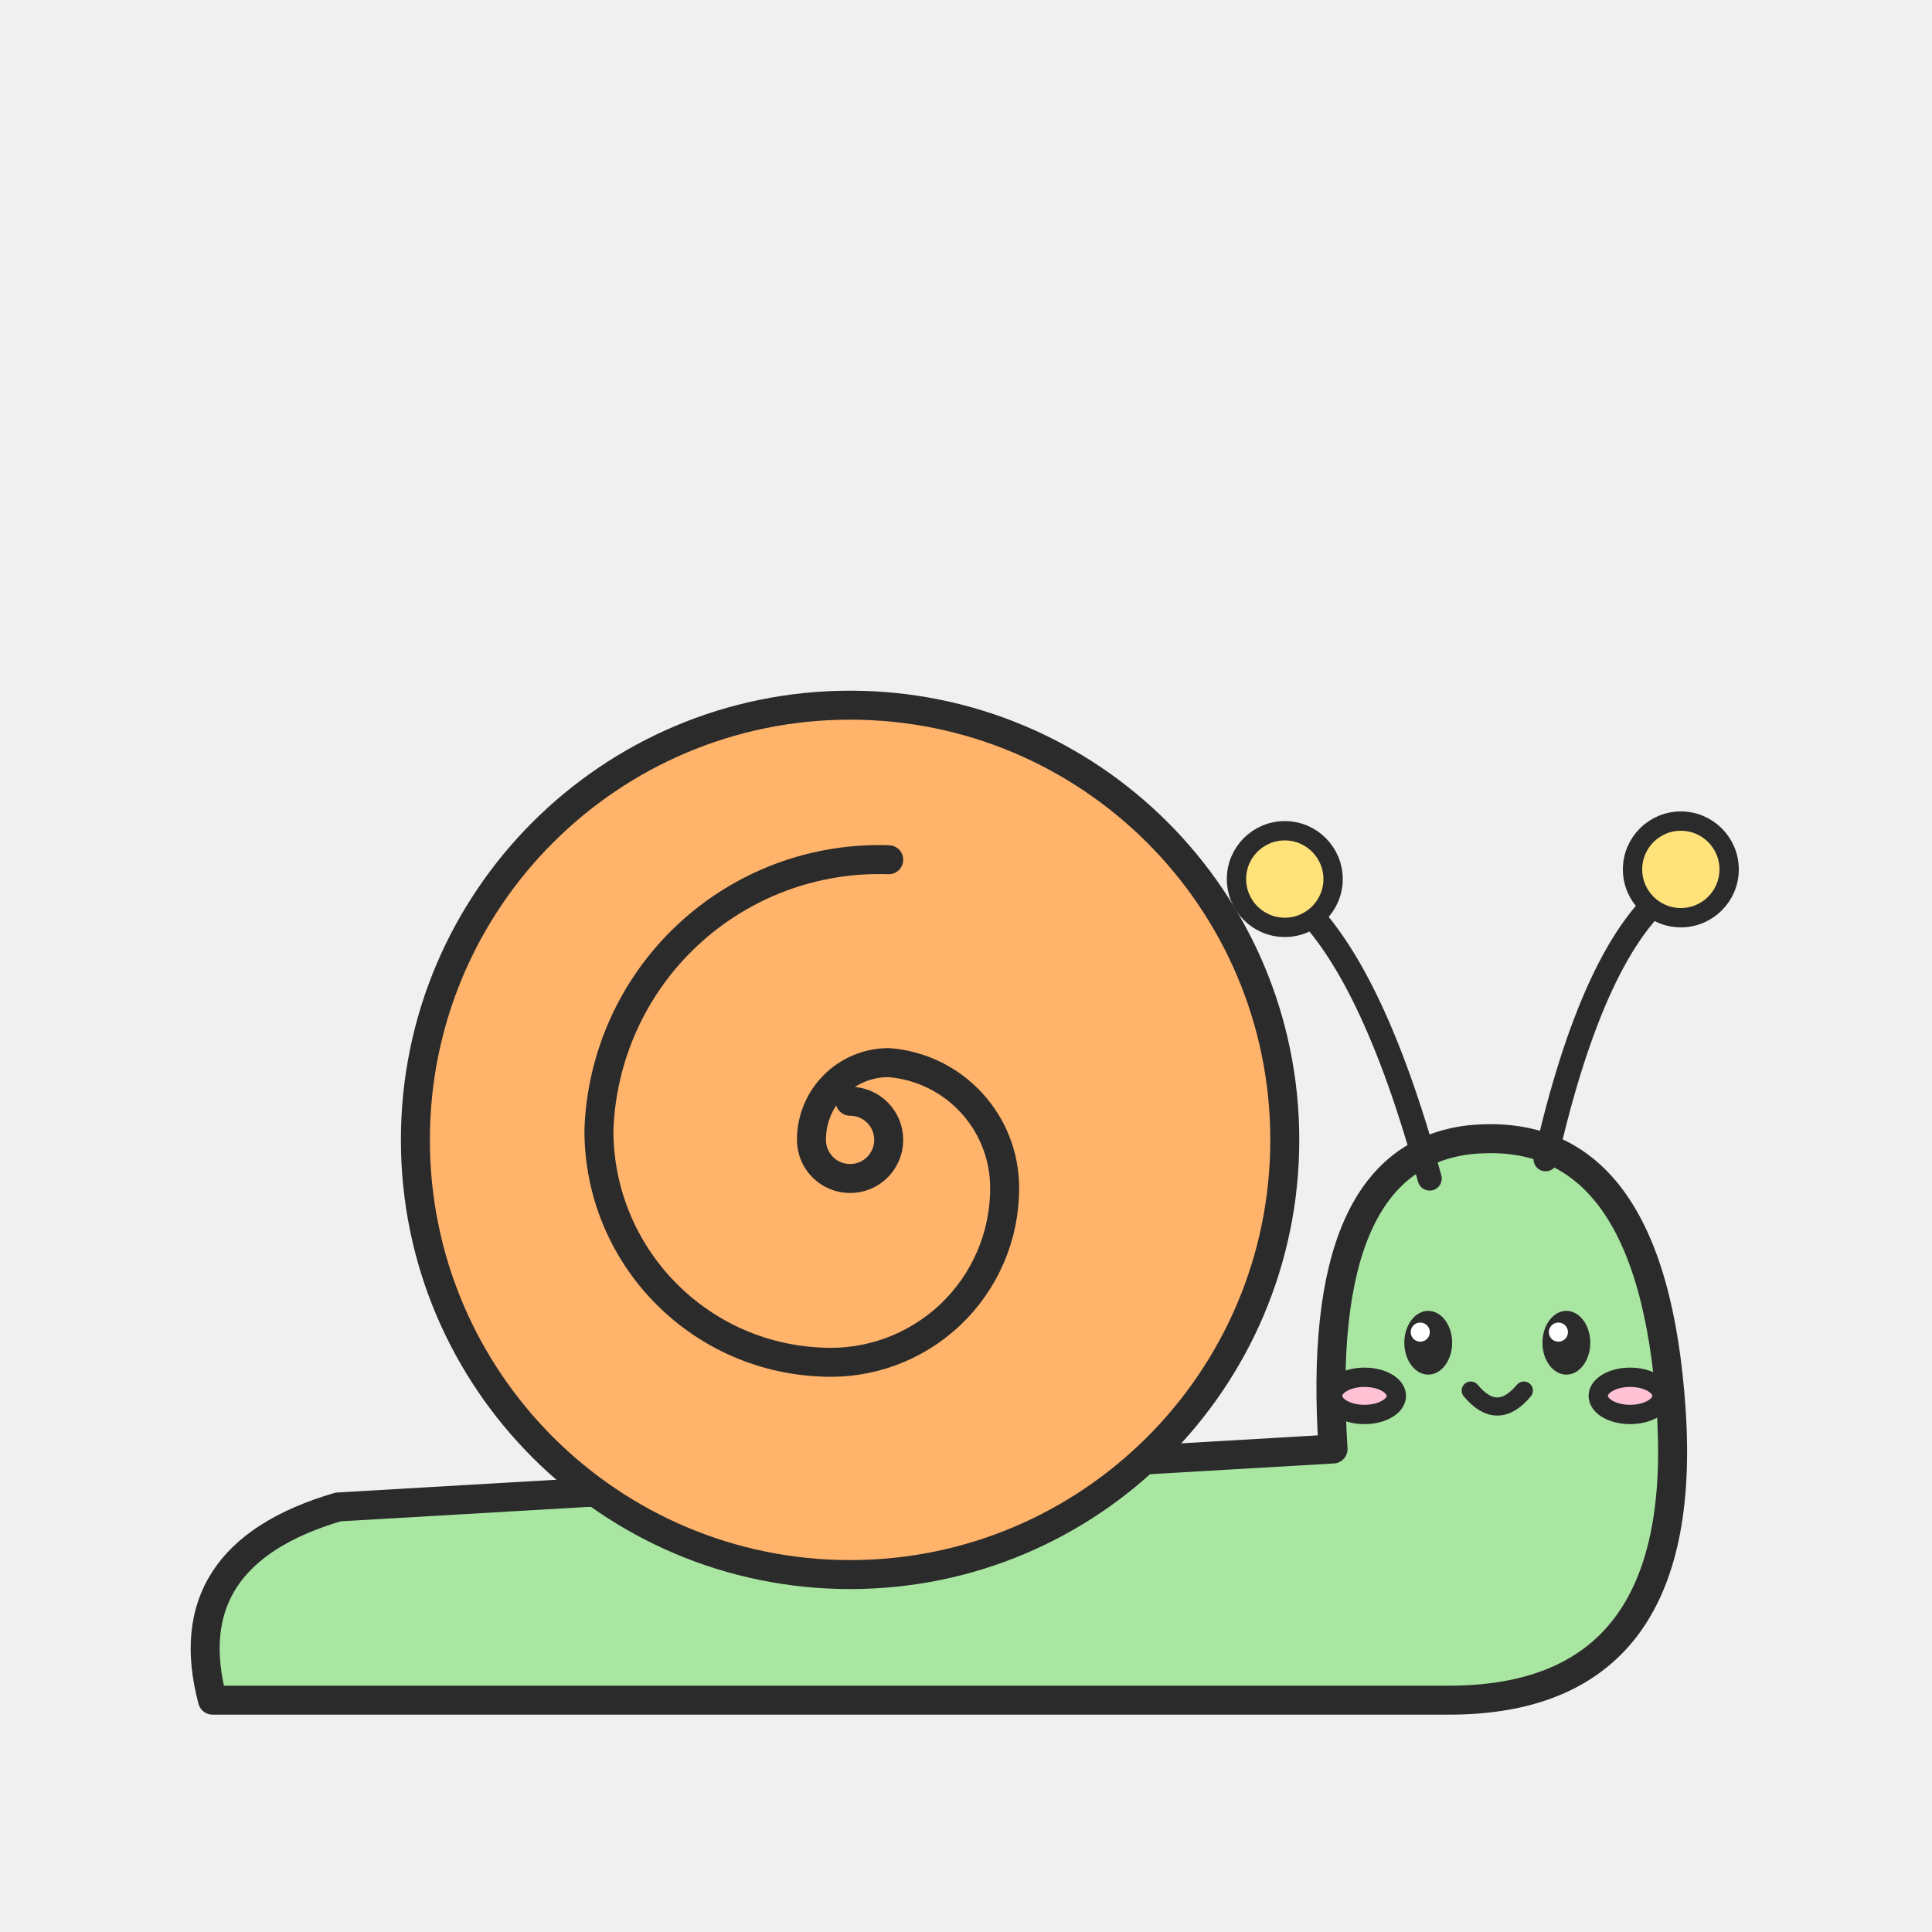
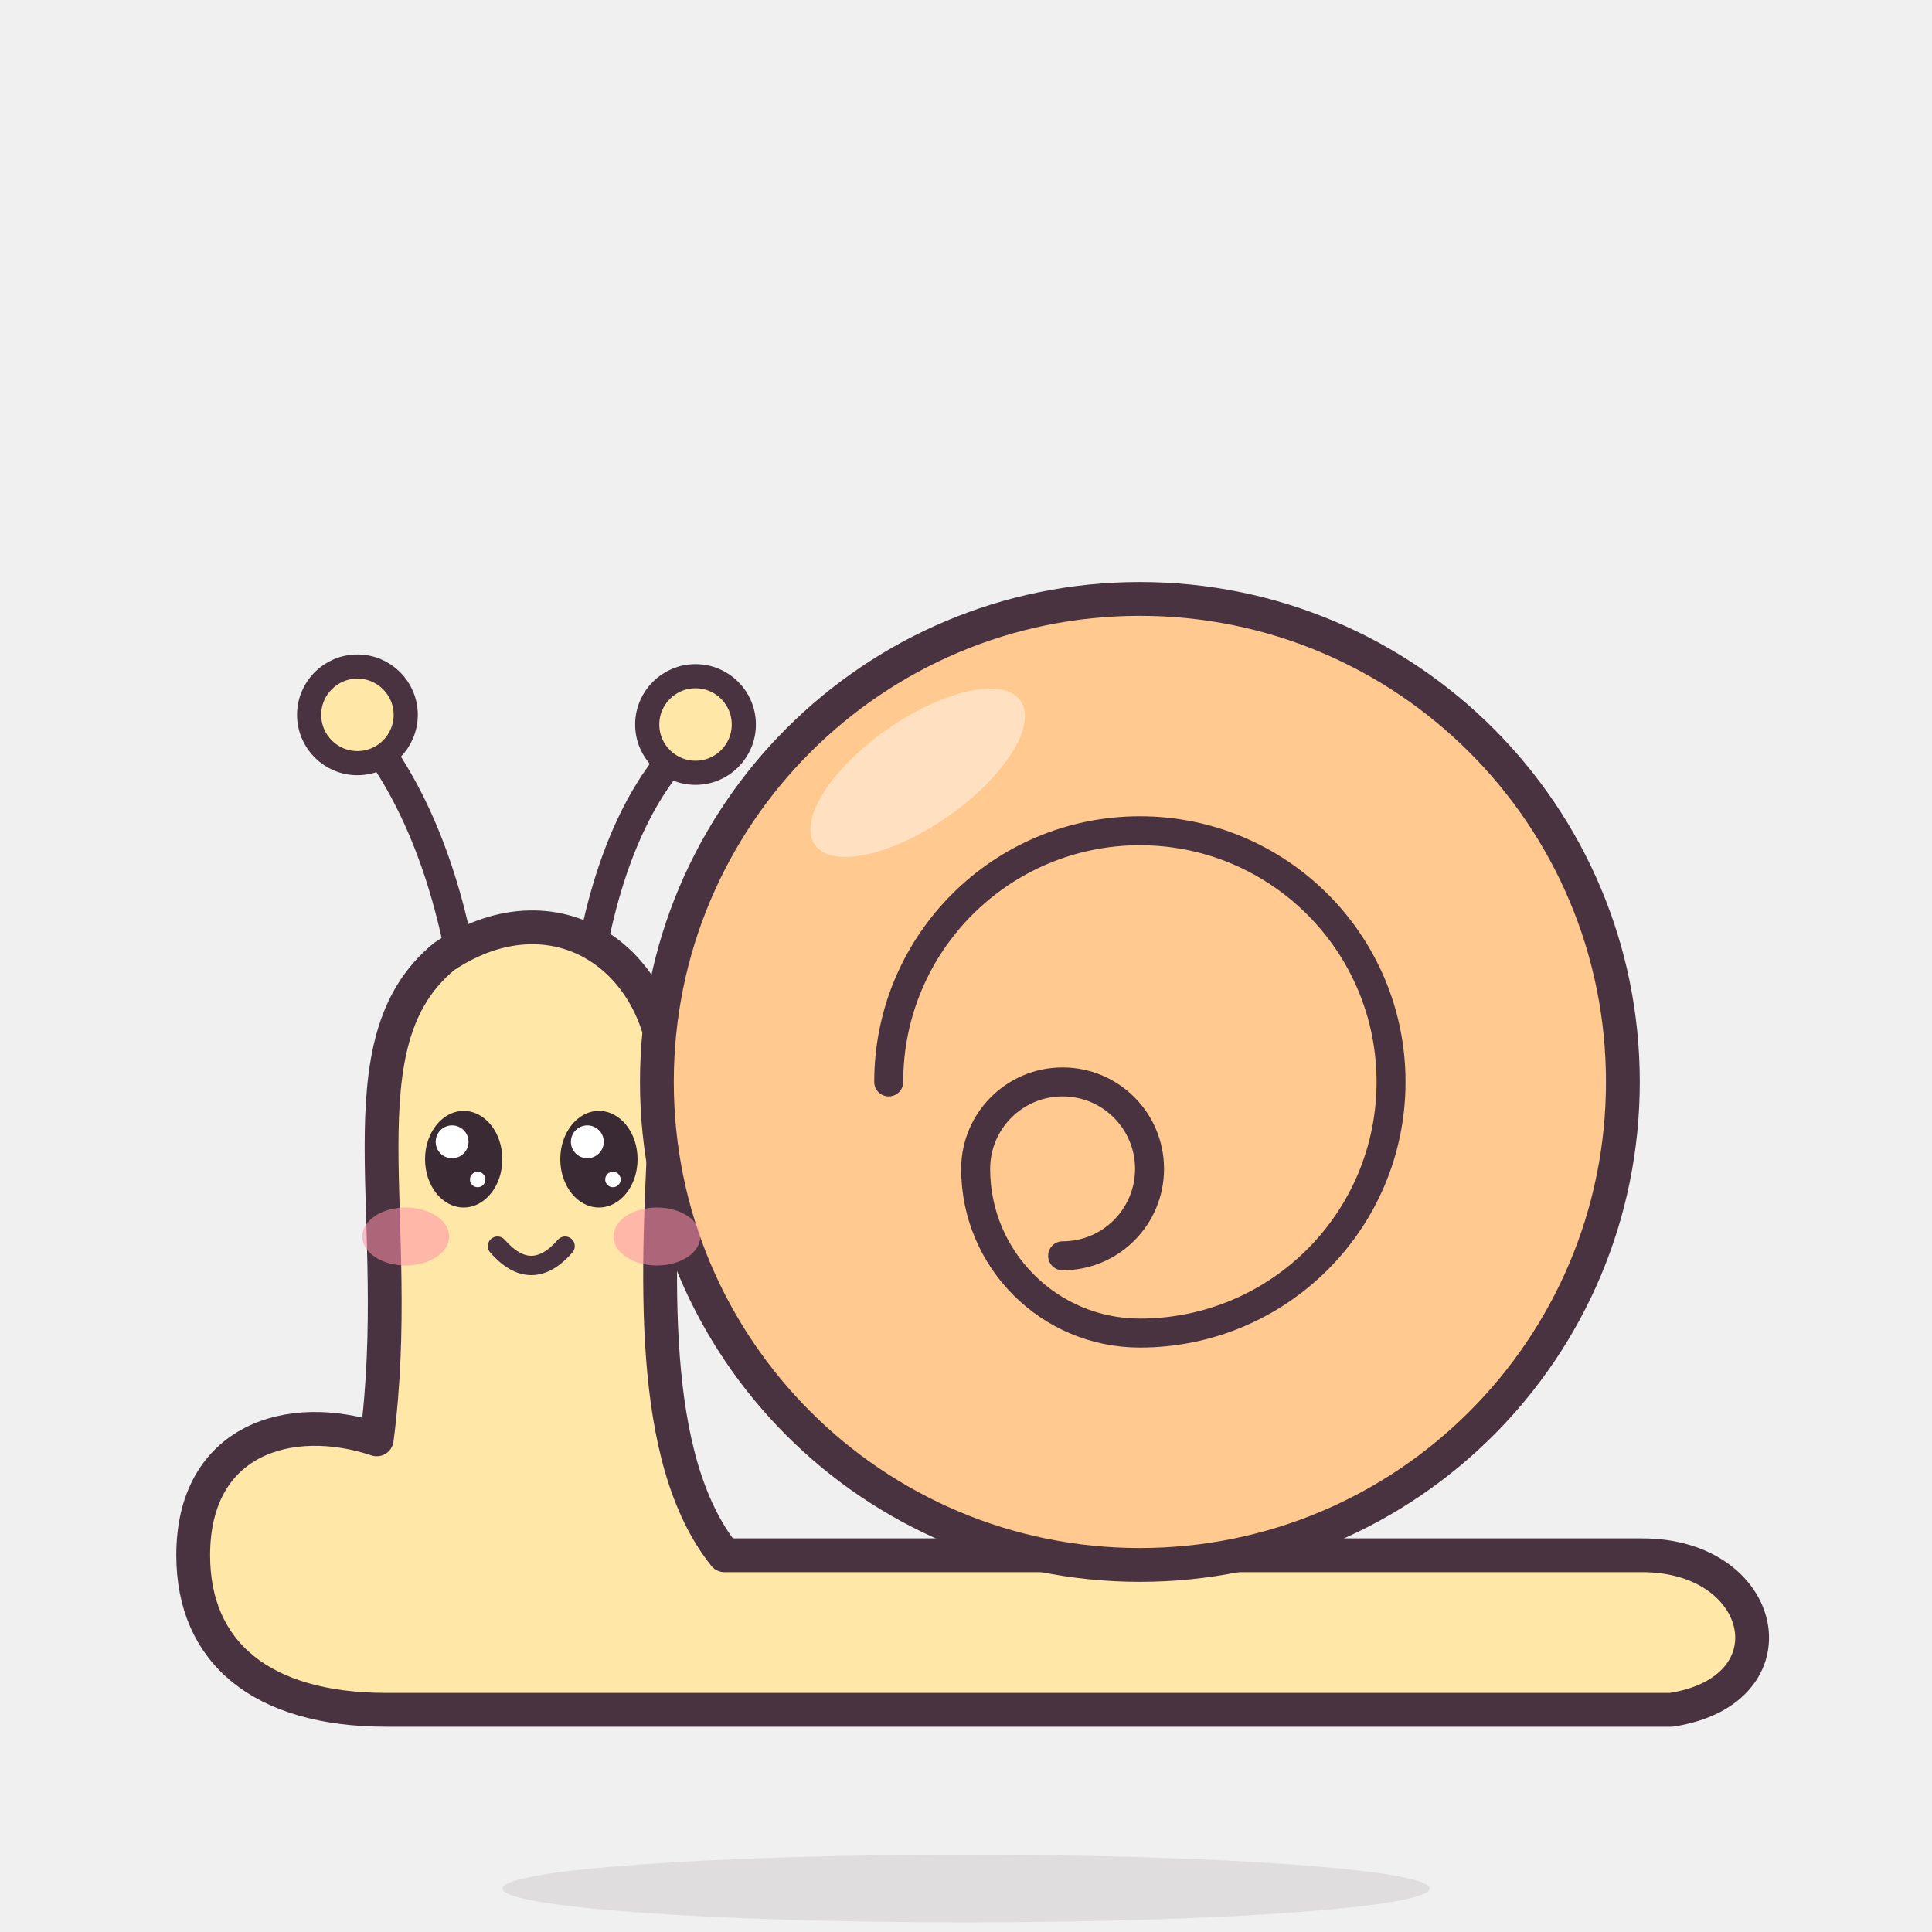
<svg xmlns="http://www.w3.org/2000/svg" viewBox="0 0 400 400">
-   <path d="M44 352 L300 352 Q350 352 346 292 Q342 232 304 236 Q272 240 276 300 L70 312 Q36 322 44 352 Z" fill="#a8e6a1" stroke="#2b2b2b" stroke-width="6" stroke-linejoin="round" stroke-linecap="round" />
-   <path d="M296 244 Q284 200 268 186 M320 240 Q330 196 346 184" fill="none" stroke="#2b2b2b" stroke-width="5" stroke-linejoin="round" stroke-linecap="round" />
-   <circle cx="266" cy="182" r="10" fill="#ffe27a" stroke="#2b2b2b" stroke-width="4" stroke-linejoin="round" stroke-linecap="round" />
-   <circle cx="348" cy="180" r="10" fill="#ffe27a" stroke="#2b2b2b" stroke-width="4" stroke-linejoin="round" stroke-linecap="round" />
-   <circle cx="176" cy="236" r="90" fill="#ffb36b" stroke="#2b2b2b" stroke-width="6" stroke-linejoin="round" stroke-linecap="round" />
-   <path d="M176 236 m0 -8 a8 8 0 1 1 -8 8 a16 16 0 0 1 16 -16 a26 26 0 0 1 24 26 a36 36 0 0 1 -38 36 a48 48 0 0 1 -46 -48 a58 58 0 0 1 60 -56" fill="none" stroke="#2b2b2b" stroke-width="6" stroke-linejoin="round" stroke-linecap="round" />
-   <ellipse cx="295.7" cy="278" rx="4.95" ry="6.6" fill="#2b2b2b" />
-   <circle cx="294.05" cy="275.8" r="1.98" fill="#fff" />
-   <ellipse cx="324.3" cy="278" rx="4.95" ry="6.6" fill="#2b2b2b" />
-   <circle cx="322.65" cy="275.8" r="1.98" fill="#fff" />
-   <path d="M304.5 287.9 Q310 294.5 315.5 287.9" fill="none" stroke="#2b2b2b" stroke-width="3.75" stroke-linejoin="round" stroke-linecap="round" />
-   <ellipse cx="282.5" cy="289.0" rx="6.6" ry="3.85" fill="#ffc2d4" stroke="#2b2b2b" stroke-width="4" stroke-linejoin="round" stroke-linecap="round" />
-   <ellipse cx="337.5" cy="289.0" rx="6.6" ry="3.85" fill="#ffc2d4" stroke="#2b2b2b" stroke-width="4" stroke-linejoin="round" stroke-linecap="round" />
+   <ellipse data-c="1" cx="200" cy="391" rx="96" ry="7" fill="#4a3340" opacity=".1" />
+   <path d="M96 202 C92 178 84 162 76 152 M122 200 C126 176 134 162 142 154" fill="none" stroke="#4a3340" stroke-width="6" stroke-linejoin="round" stroke-linecap="round" />
+   <circle cx="74" cy="148" r="10" fill="#ffe7a8" stroke="#4a3340" stroke-width="5" stroke-linejoin="round" stroke-linecap="round" />
+   <circle cx="144" cy="150" r="10" fill="#ffe7a8" stroke="#4a3340" stroke-width="5" stroke-linejoin="round" stroke-linecap="round" />
+   <path d="M40 322 C40 298 60 292 78 298 C84 252 70 216 92 198 C116 182 140 200 138 228 C136 264 134 302 150 322 L340 322 C366 322 372 350 346 354 L80 354 C54 354 40 342 40 322Z" fill="#ffe7a8" stroke="#4a3340" stroke-width="7" stroke-linejoin="round" stroke-linecap="round" />
+   <circle cx="236" cy="224" r="100" fill="#ffc98f" stroke="#4a3340" stroke-width="7" stroke-linejoin="round" stroke-linecap="round" />
+   <ellipse data-c="1" cx="190" cy="160" rx="26" ry="11" fill="#fff" opacity=".45" transform="rotate(-35 190 160)" />
+   <path d="M184 224 a52 52 0 1 1 52 52 a34 34 0 0 1 -34 -34 a18 18 0 1 1 18 18" fill="none" stroke="#4a3340" stroke-width="6" stroke-linejoin="round" stroke-linecap="round" />
+   <ellipse data-k="1" cx="96" cy="240" rx="8" ry="10" fill="#3a2a33" />
+   <circle data-k="1" cx="93.6" cy="236.4" r="3.4" fill="#fff" />
+   <circle data-k="1" cx="98.9" cy="244.2" r="1.6" fill="#fff" />
+   <ellipse data-k="1" cx="124" cy="240" rx="8" ry="10" fill="#3a2a33" />
+   <circle data-k="1" cx="121.6" cy="236.4" r="3.4" fill="#fff" />
+   <circle data-k="1" cx="126.9" cy="244.2" r="1.6" fill="#fff" />
+   <ellipse data-c="1" cx="84" cy="256" rx="9" ry="6" fill="#ff8fa8" opacity=".55" />
+   <ellipse data-c="1" cx="136" cy="256" rx="9" ry="6" fill="#ff8fa8" opacity=".55" />
+   <path d="M103 258 Q110 266 117 258" fill="none" stroke="#4a3340" stroke-width="4" stroke-linejoin="round" stroke-linecap="round" />
</svg>
